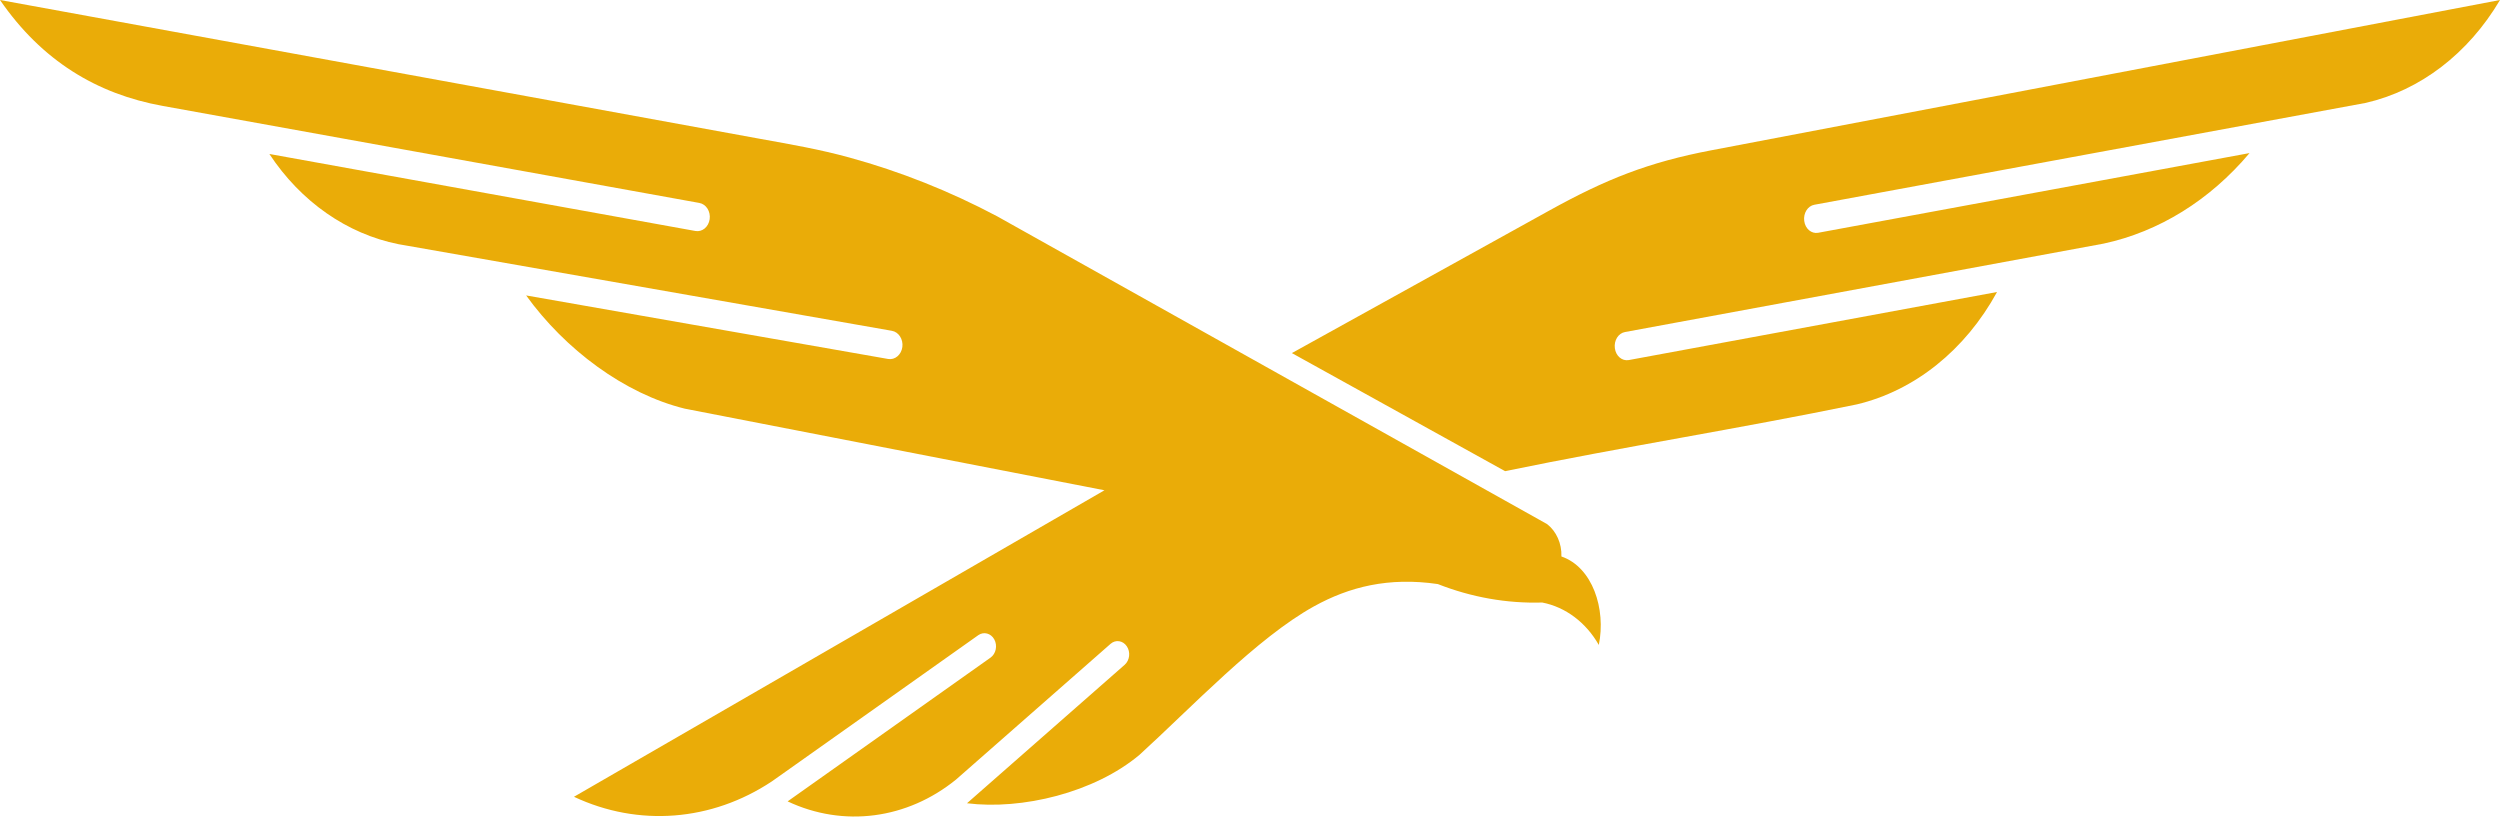
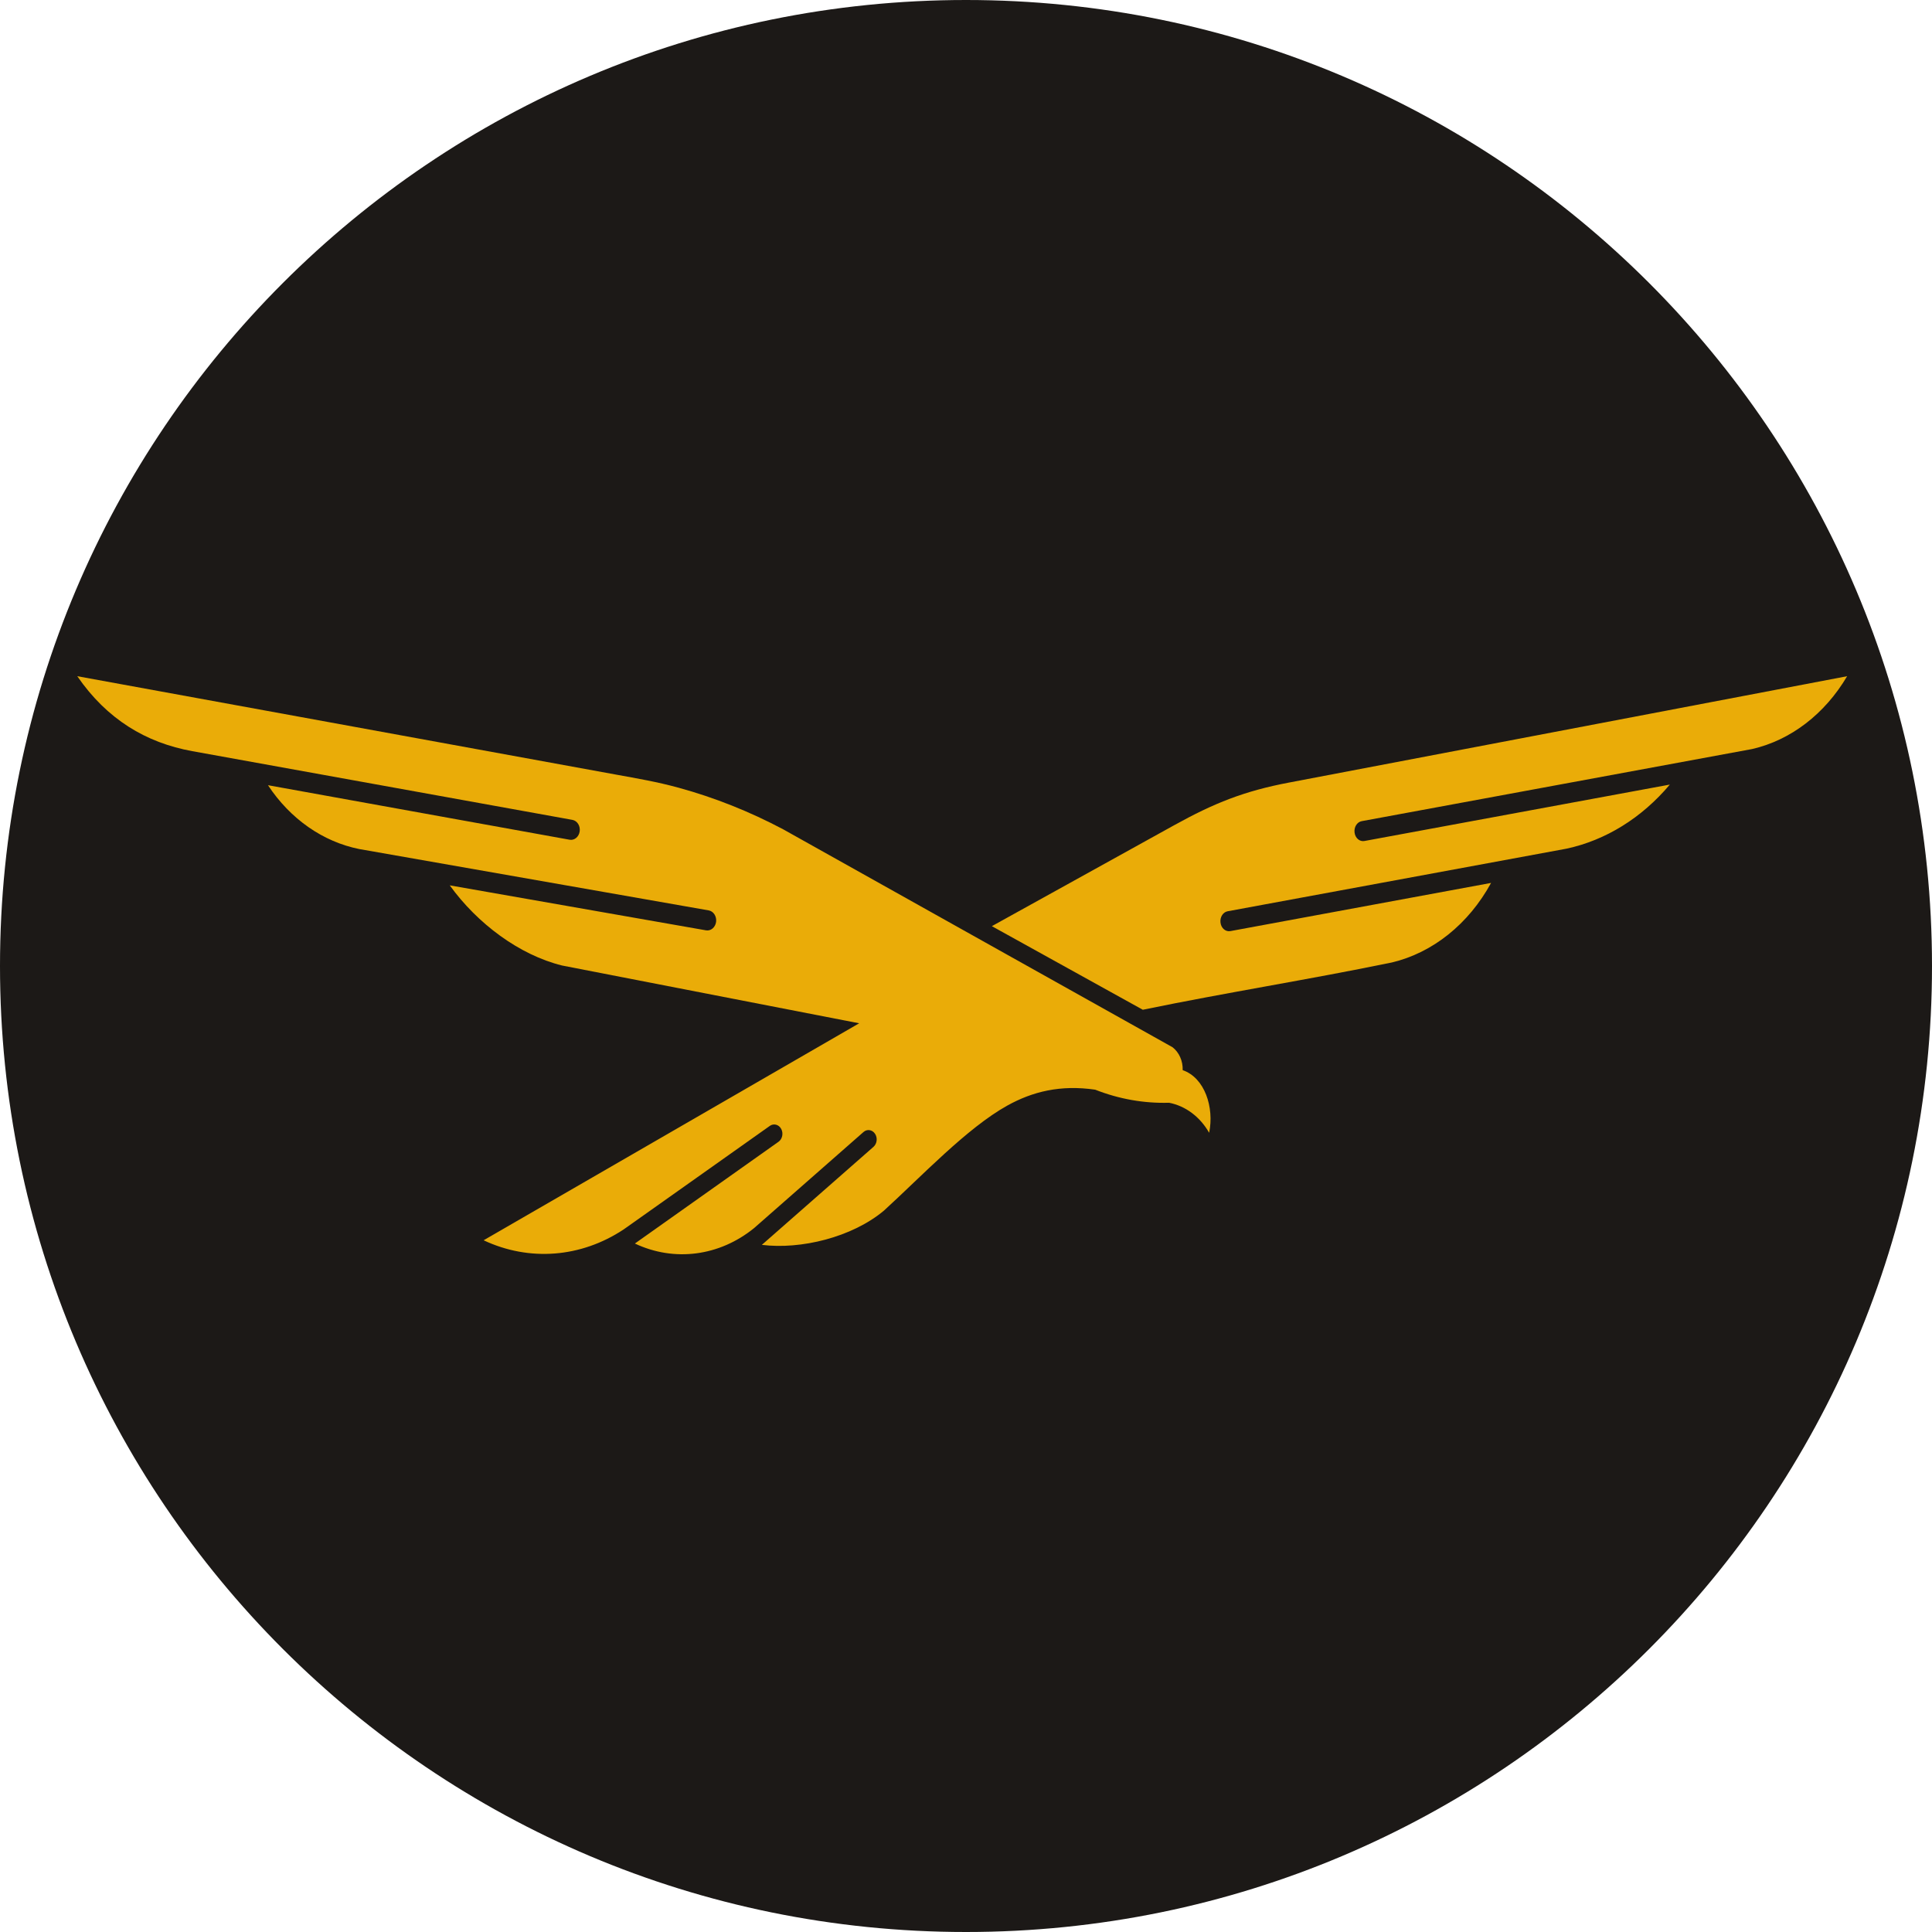
- <svg xmlns="http://www.w3.org/2000/svg" width="2082" height="680" viewBox="0 0 2082 680" fill="none">
-   <path fill-rule="evenodd" clip-rule="evenodd" d="M742.73 275.49C748.414 276.461 752.305 282.502 751.486 288.976C750.616 295.449 745.342 299.926 739.658 298.955L438.162 246.036C470.524 290.917 519.937 327.923 570.271 340.33L919.797 408.299L478 663.559C531.816 688.859 592.699 683.95 642.675 650.829L651.841 644.355L814.725 528.97C819.231 525.788 825.222 527.352 828.038 532.477C830.854 537.655 829.472 544.398 824.966 547.635L655.937 667.389C702.534 689.344 755.531 682.224 796.188 649.21L924.867 536.199C929.066 532.477 935.159 533.394 938.385 538.195C941.662 542.996 940.843 549.9 936.644 553.622L805.303 668.954C851.029 674.672 911.349 660.161 948.933 628.658C992.406 589.063 1046.68 531.344 1094.2 505.019C1123.64 488.728 1156.42 480.421 1197.43 486.409C1225.39 497.413 1254.83 502.646 1284.38 501.783C1303.84 505.559 1320.89 518.451 1331.49 537.116C1337.63 507.123 1326.26 472.33 1300.35 463.429C1300.71 452.532 1296.1 442.445 1288.47 436.511L1281.46 432.573L1094.15 327.761C1006.23 278.564 918.312 229.314 830.393 180.117C790.914 159.187 749.694 142.789 707.399 131.191C681.796 124.178 659.266 120.402 633.202 115.655L0 0C34.768 50.545 80.699 78.326 135.438 88.198L582.407 169.005C588.091 170.03 591.931 176.072 591.009 182.545C590.088 189.018 584.814 193.388 579.13 192.363L224.33 128.224C250.547 167.98 289.002 194.79 331.86 203.367L338.671 204.554L742.73 275.49Z" fill="#EAAC08" />
-   <path fill-rule="evenodd" clip-rule="evenodd" d="M1873.24 127.523L1514.08 193.873C1508.55 194.844 1503.38 190.475 1502.56 184.001C1501.69 177.528 1505.48 171.486 1511.01 170.516L1970.32 85.662C2015.54 75.251 2055.68 44.611 2082 0L1425.55 125.095C1425.55 125.095 1425.55 125.095 1425.5 125.095C1372.86 135.129 1337.73 149.046 1289.91 175.532L1075.87 294.046L1253.45 392.385C1353.81 371.725 1445.98 357.43 1546.39 336.769C1594.43 325.333 1636.62 291.673 1663.14 243.177L1356.37 299.872C1350.84 300.843 1345.67 296.474 1344.85 290C1343.98 283.527 1347.77 277.486 1353.3 276.515L1751.88 202.882C1797.91 193.01 1840.36 166.739 1873.34 127.576L1873.24 127.523Z" fill="#EAAC08" />
+ <svg xmlns="http://www.w3.org/2000/svg" width="500" height="500" viewBox="0 0 500 500" fill="none">
+   <circle cx="250" cy="250" r="250" fill="#1C1917" />
+   <path transform="translate(20,175) scale(0.22)" fill-rule="evenodd" clip-rule="evenodd" d="M742.73 275.49C748.414 276.461 752.305 282.502 751.486 288.976C750.616 295.449 745.342 299.926 739.658 298.955L438.162 246.036C470.524 290.917 519.937 327.923 570.271 340.33L919.797 408.299L478 663.559C531.816 688.859 592.699 683.95 642.675 650.829L651.841 644.355L814.725 528.97C819.231 525.788 825.222 527.352 828.038 532.477C830.854 537.655 829.472 544.398 824.966 547.635L655.937 667.389C702.534 689.344 755.531 682.224 796.188 649.21L924.867 536.199C929.066 532.477 935.159 533.394 938.385 538.195C941.662 542.996 940.843 549.9 936.644 553.622L805.303 668.954C851.029 674.672 911.349 660.161 948.933 628.658C992.406 589.063 1046.68 531.344 1094.2 505.019C1123.64 488.728 1156.42 480.421 1197.43 486.409C1225.39 497.413 1254.83 502.646 1284.38 501.783C1303.84 505.559 1320.89 518.451 1331.49 537.116C1337.63 507.123 1326.26 472.33 1300.35 463.429C1300.71 452.532 1296.1 442.445 1288.47 436.511L1281.46 432.573L1094.15 327.761C1006.23 278.564 918.312 229.314 830.393 180.117C790.914 159.187 749.694 142.789 707.399 131.191C681.796 124.178 659.266 120.402 633.202 115.655L0 0C34.768 50.545 80.699 78.326 135.438 88.198L582.407 169.005C588.091 170.03 591.931 176.072 591.009 182.545C590.088 189.018 584.814 193.388 579.13 192.363L224.33 128.224C250.547 167.98 289.002 194.79 331.86 203.367L338.671 204.554L742.73 275.49Z" fill="#EAAC08" />
+   <path transform="translate(20,175) scale(0.22)" fill-rule="evenodd" clip-rule="evenodd" d="M1873.24 127.523L1514.08 193.873C1508.55 194.844 1503.38 190.475 1502.56 184.001C1501.69 177.528 1505.48 171.486 1511.01 170.516L1970.32 85.662C2015.54 75.251 2055.68 44.611 2082 0L1425.55 125.095C1425.55 125.095 1425.55 125.095 1425.5 125.095C1372.86 135.129 1337.73 149.046 1289.91 175.532L1075.87 294.046L1253.45 392.385C1353.81 371.725 1445.98 357.43 1546.39 336.769C1594.43 325.333 1636.62 291.673 1663.14 243.177L1356.37 299.872C1350.84 300.843 1345.67 296.474 1344.85 290C1343.98 283.527 1347.77 277.486 1353.3 276.515L1751.88 202.882C1797.91 193.01 1840.36 166.739 1873.34 127.576L1873.24 127.523Z" fill="#EAAC08" />
</svg>
